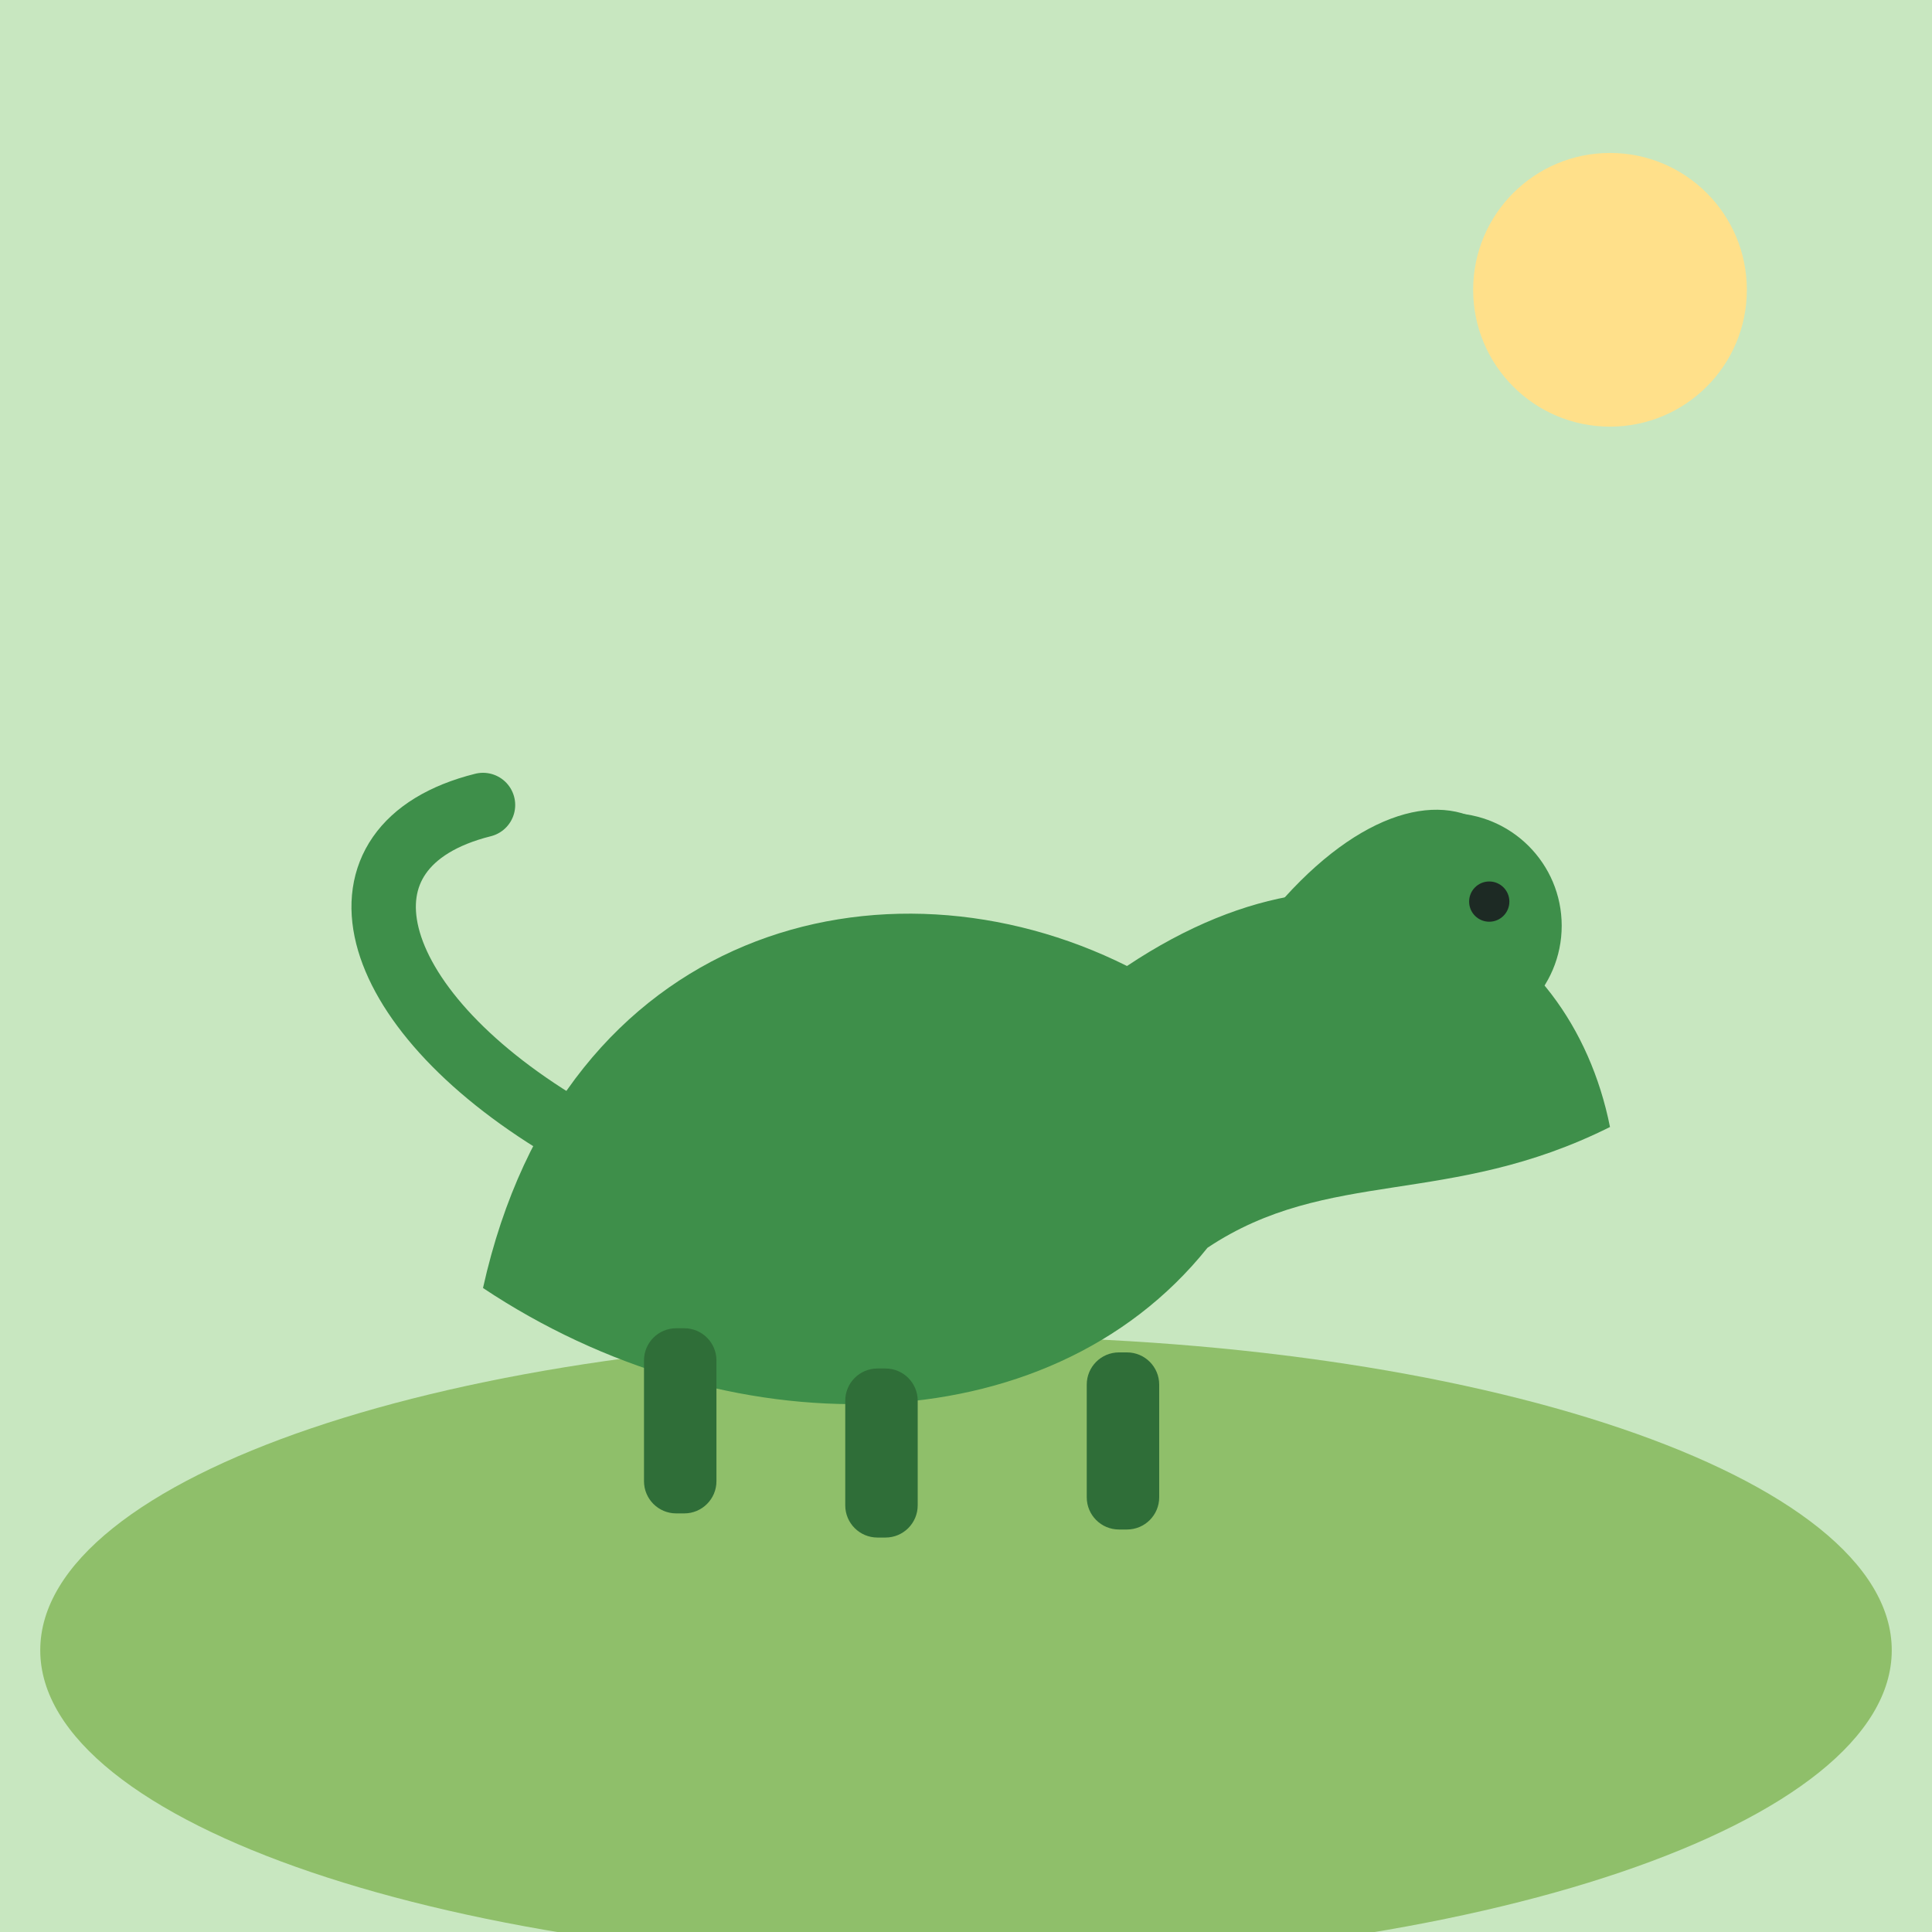
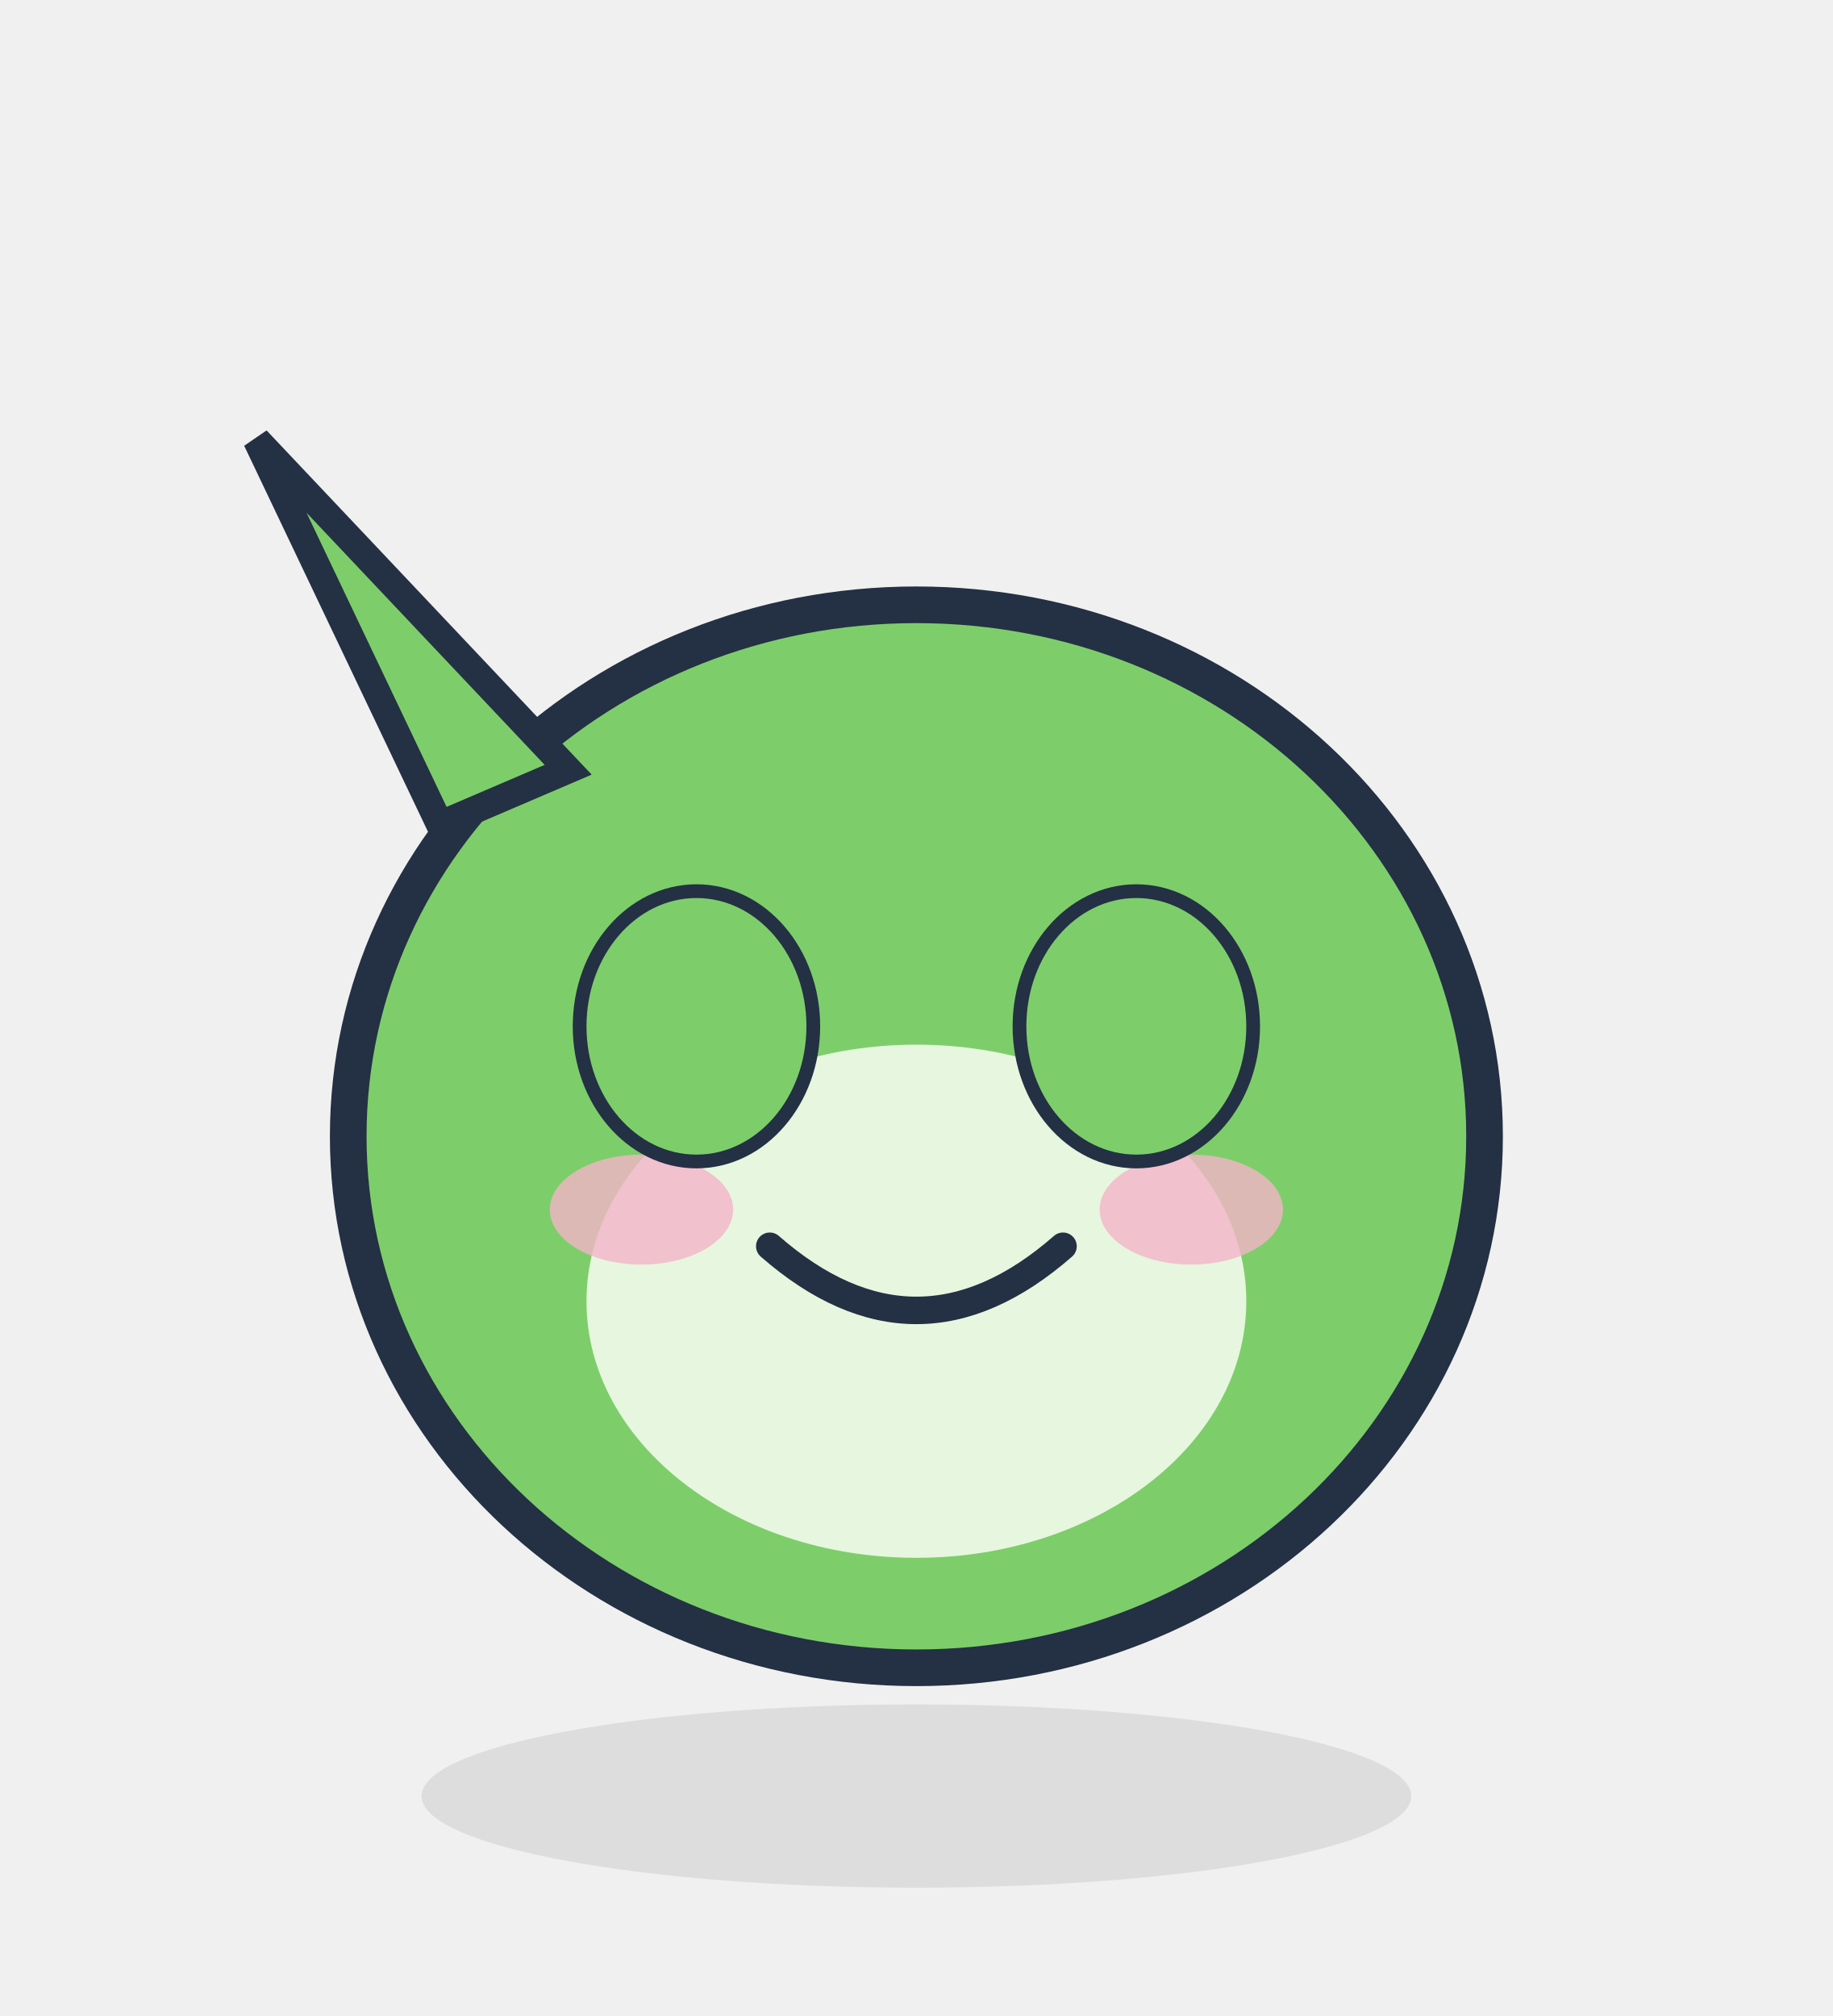
- <svg xmlns="http://www.w3.org/2000/svg" viewBox="0 0 480 480" role="img">
-   <rect width="480" height="480" fill="#c8e7c0" />
-   <circle cx="400" cy="72" r="34" fill="#ffe08a" />
-   <ellipse cx="240" cy="410" rx="230" ry="78" fill="#8fbf6a" />
-   <path d="M120 320 C140 230 220 210 280 240 C340 200 390 230 400 280 C360 300 330 290 300 310 C260 360 180 360 120 320Z" fill="#3e8f4a" />
-   <path d="M300 250 C340 180 390 190 380 250" fill="#3e8f4a" />
-   <circle cx="360" cy="230" r="28" fill="#3e8f4a" />
-   <circle cx="370" cy="224" r="5" fill="#1d2a24" />
-   <rect x="160" y="330" width="18" height="46" rx="8" fill="#2f6e38" />
-   <rect x="210" y="340" width="18" height="42" rx="8" fill="#2f6e38" />
-   <rect x="270" y="336" width="18" height="44" rx="8" fill="#2f6e38" />
-   <path d="M140 280 C90 250 80 210 120 200" fill="none" stroke="#3e8f4a" stroke-width="16" stroke-linecap="round" />
+ <svg xmlns="http://www.w3.org/2000/svg" viewBox="0 0 200 220" role="img">
+   <style>.hop{transform-box:fill-box;transform-origin:50% 88%;animation:hop 1.7s ease-in-out 0.36s infinite;}.lid{transform-box:fill-box;transform-origin:center;animation:blink 3.5s ease-in-out 0.56s infinite;}@keyframes hop{0%,100%{transform:translateY(0)}50%{transform:translateY(-11px)}}@keyframes blink{0%,86%,100%{transform:scaleY(0.05)}93%{transform:scaleY(1)}}@media (prefers-reduced-motion:reduce){.hop,.lid{animation:none}.lid{opacity:0}}</style>
+   <g class="hop">
+     <ellipse cx="100" cy="196" rx="54" ry="10" fill="#000" opacity="0.08" />
+     <ellipse cx="100" cy="124" rx="62" ry="58" fill="#7dce6a" stroke="#243044" stroke-width="4" />
+     <ellipse cx="100" cy="142" rx="36" ry="28" fill="#e7f6df" />
+     <ellipse cx="70" cy="132" rx="10" ry="6" fill="#f4b4c8" opacity="0.8" />
+     <ellipse cx="130" cy="132" rx="10" ry="6" fill="#f4b4c8" opacity="0.8" />
+     <ellipse cx="76" cy="112" rx="12" ry="14" fill="#fff" stroke="#243044" stroke-width="3" />
+     <circle cx="77" cy="113" r="5.5" fill="#243044" />
+     <circle cx="79" cy="110" r="2" fill="#fff" />
+     <ellipse class="lid" cx="76" cy="112" rx="12" ry="14" fill="#7dce6a" />
+     <ellipse cx="124" cy="112" rx="12" ry="14" fill="#fff" stroke="#243044" stroke-width="3" />
+     <circle cx="125" cy="113" r="5.5" fill="#243044" />
+     <circle cx="127" cy="110" r="2" fill="#fff" />
+     <ellipse class="lid" cx="124" cy="112" rx="12" ry="14" fill="#7dce6a" />
+     <path d="M84 136 Q100 150 116 136" fill="none" stroke="#243044" stroke-width="3" stroke-linecap="round" />
+     <path d="M48 90 L28 48 L62 84 Z" fill="#7dce6a" stroke="#243044" stroke-width="3" />
+   </g>
</svg>
